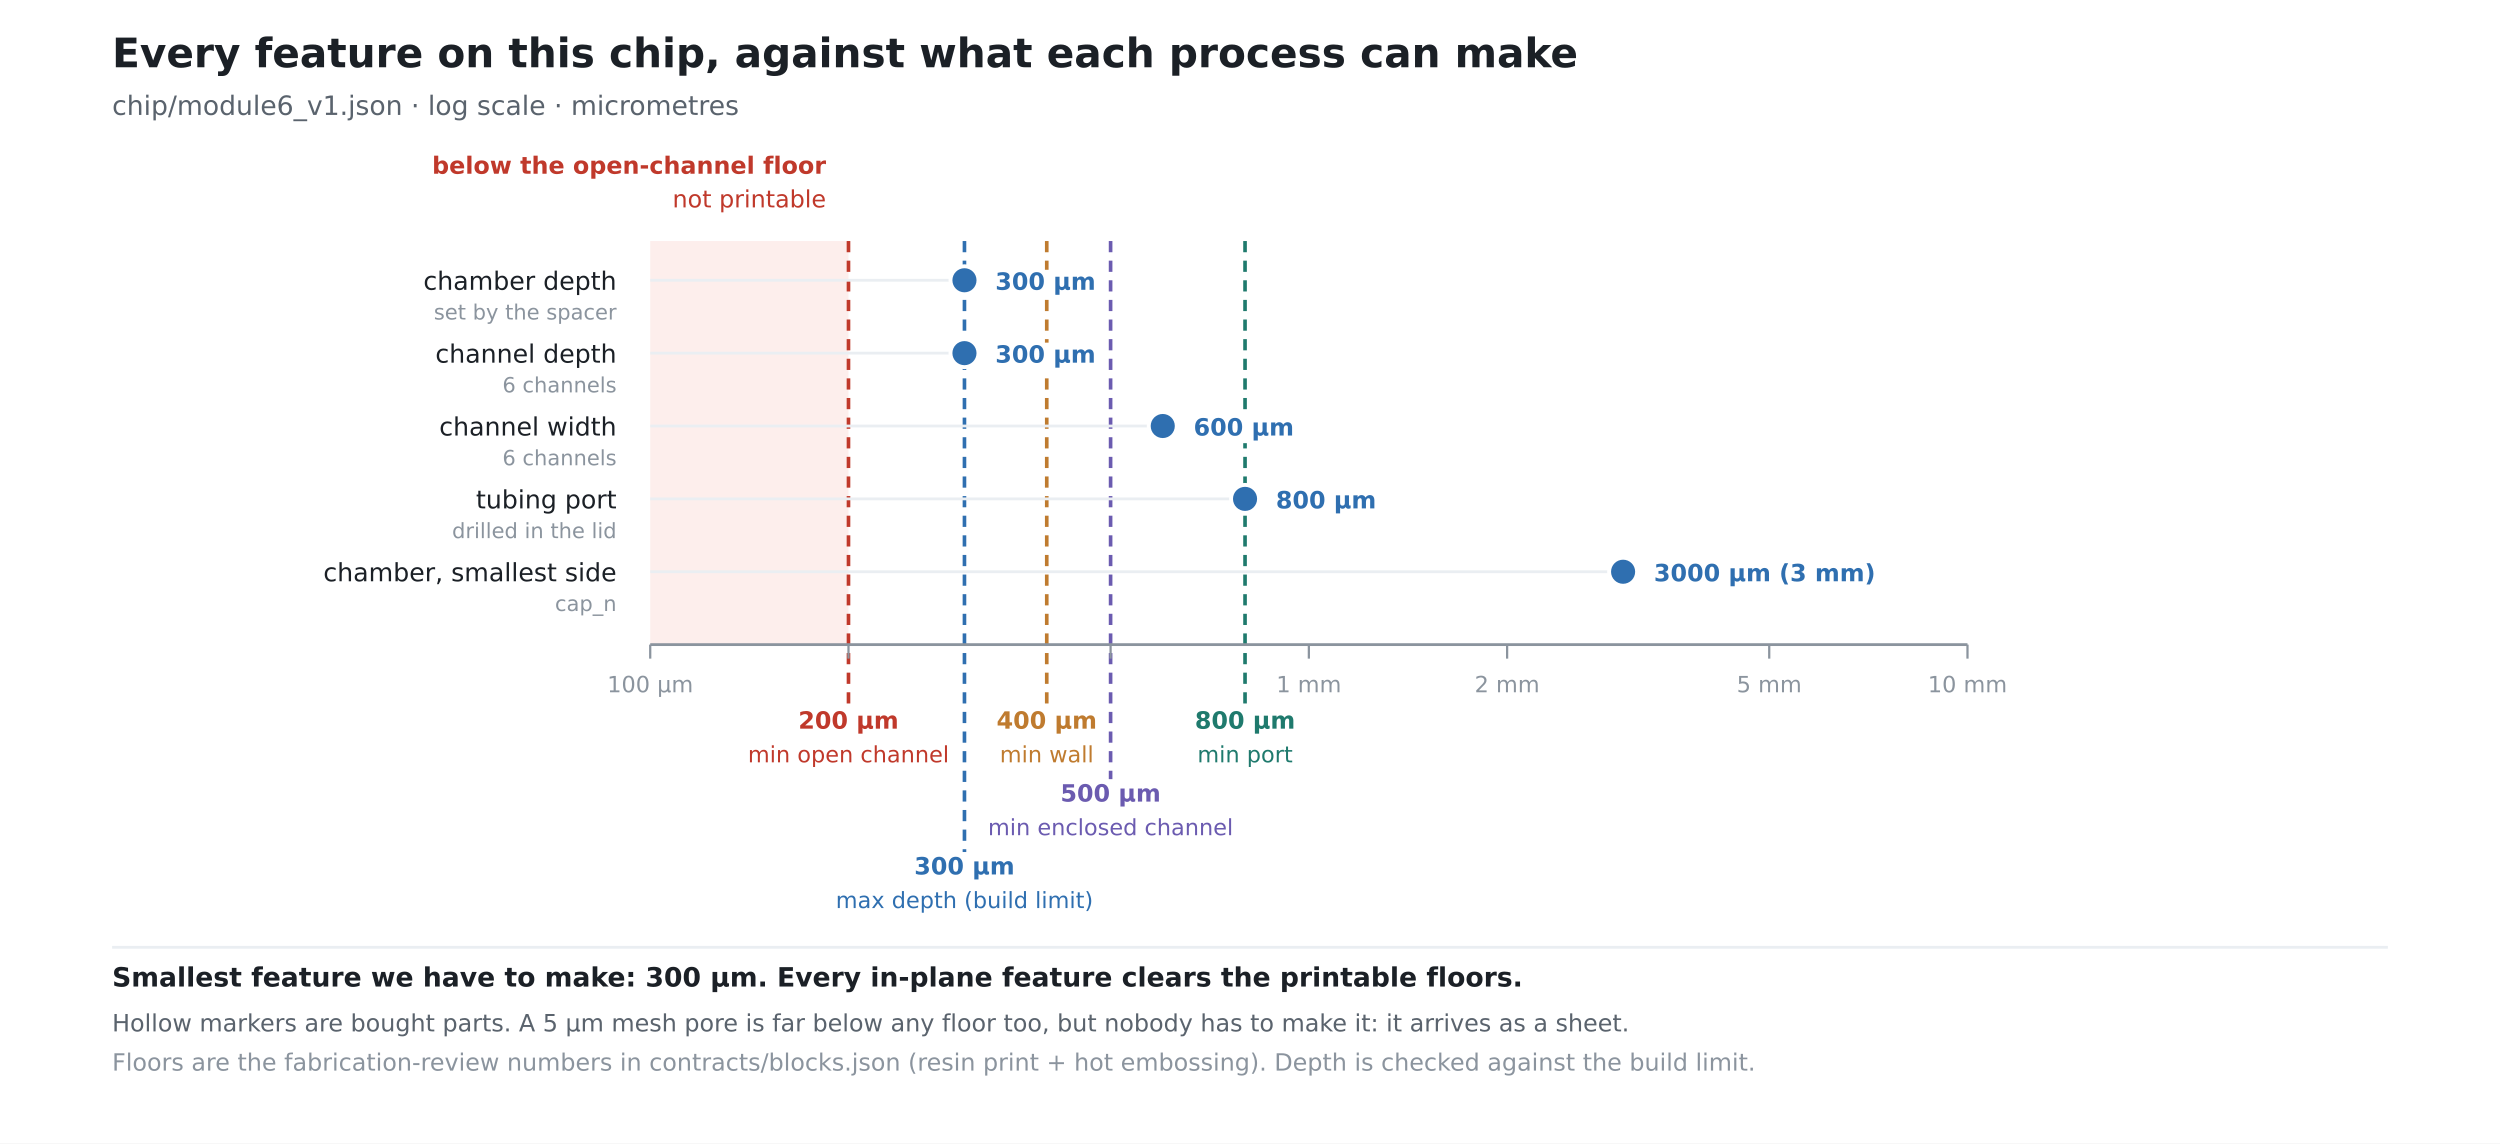
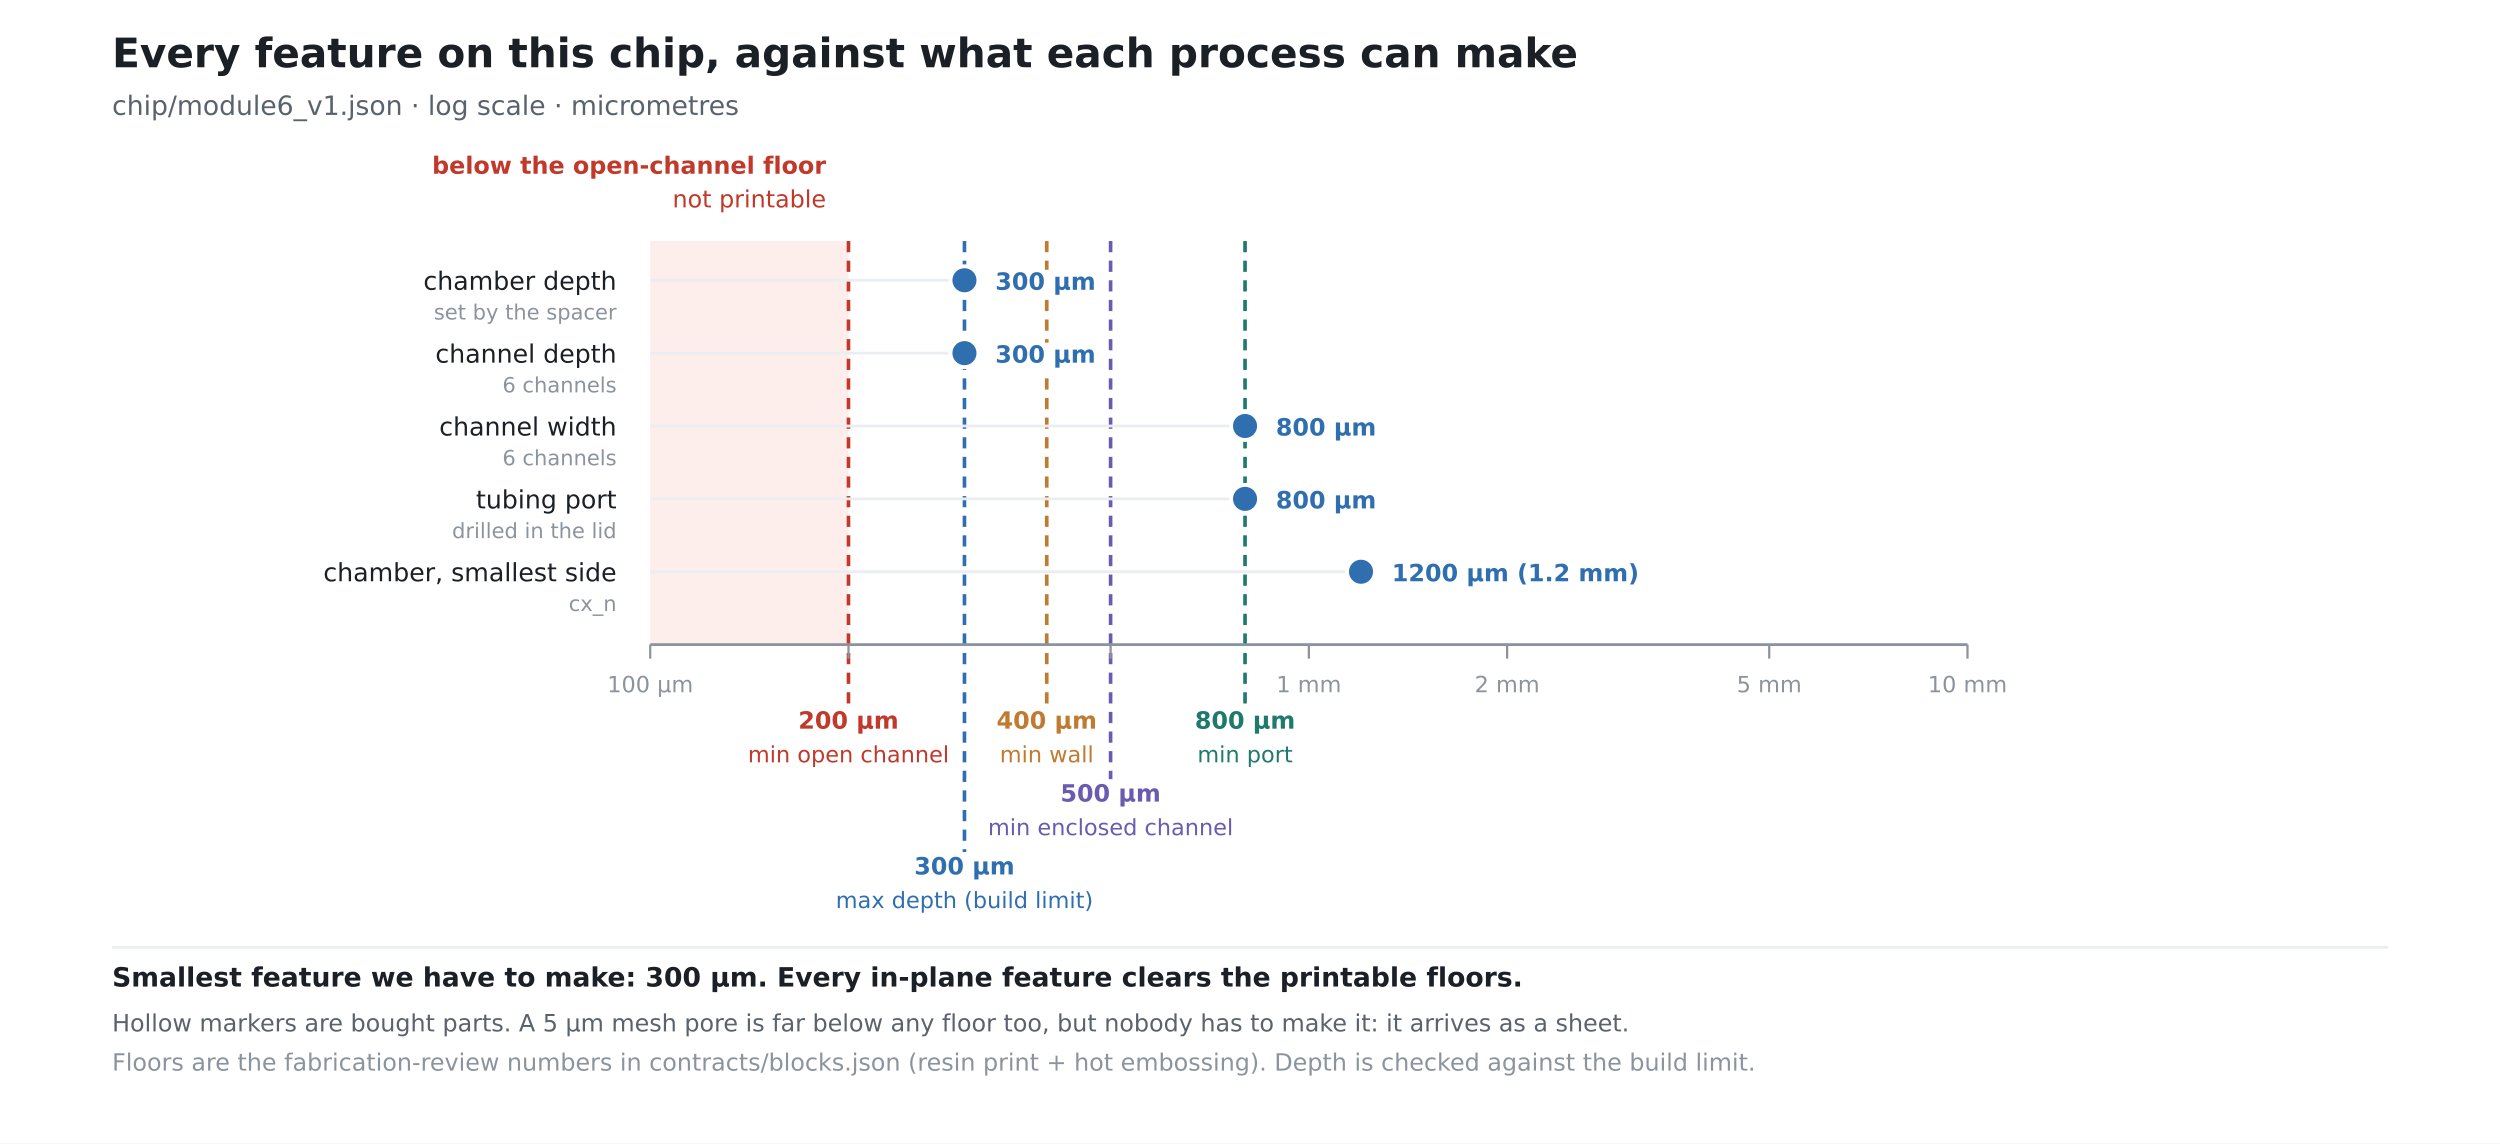
<svg xmlns="http://www.w3.org/2000/svg" width="892" height="408" viewBox="0 0 892 408" role="img" aria-label="module6_v1: feature sizes against the process floors">
  <rect width="892" height="408" fill="#ffffff" />
  <text x="40" y="24" font-family="DejaVu Sans, Helvetica, Arial, sans-serif" font-size="14.5" fill="#1b2026" text-anchor="start" font-weight="bold">Every feature on this chip, against what each process can make</text>
  <text x="40" y="41" font-family="DejaVu Sans, Helvetica, Arial, sans-serif" font-size="9.5" fill="#5a636d" text-anchor="start">chip/module6_v1.json   ·   log scale   ·   micrometres</text>
  <rect x="232" y="86" width="70.74" height="144" fill="#fdeeec" stroke="none" />
  <text x="294.74" y="62" font-family="DejaVu Sans, Helvetica, Arial, sans-serif" font-size="8.5" fill="#c0392b" text-anchor="end" font-weight="bold">below the open-channel floor</text>
  <text x="294.74" y="74" font-family="DejaVu Sans, Helvetica, Arial, sans-serif" font-size="8.5" fill="#c0392b" text-anchor="end">not printable</text>
  <line x1="302.74" y1="86" x2="302.74" y2="252" stroke="#c0392b" stroke-width="1.3" stroke-dasharray="4 3" />
  <text x="302.74" y="260" font-family="DejaVu Sans, Helvetica, Arial, sans-serif" font-size="8.5" fill="#c0392b" text-anchor="middle" font-weight="bold">200 µm</text>
  <text x="302.74" y="272" font-family="DejaVu Sans, Helvetica, Arial, sans-serif" font-size="8" fill="#c0392b" text-anchor="middle">min open channel</text>
  <line x1="373.48" y1="86" x2="373.48" y2="252" stroke="#bf7b2f" stroke-width="1.3" stroke-dasharray="4 3" />
  <text x="373.48" y="260" font-family="DejaVu Sans, Helvetica, Arial, sans-serif" font-size="8.5" fill="#bf7b2f" text-anchor="middle" font-weight="bold">400 µm</text>
  <text x="373.48" y="272" font-family="DejaVu Sans, Helvetica, Arial, sans-serif" font-size="8" fill="#bf7b2f" text-anchor="middle">min wall</text>
  <line x1="396.26" y1="86" x2="396.26" y2="278" stroke="#6b5bb0" stroke-width="1.3" stroke-dasharray="4 3" />
  <text x="396.26" y="286" font-family="DejaVu Sans, Helvetica, Arial, sans-serif" font-size="8.5" fill="#6b5bb0" text-anchor="middle" font-weight="bold">500 µm</text>
  <text x="396.26" y="298" font-family="DejaVu Sans, Helvetica, Arial, sans-serif" font-size="8" fill="#6b5bb0" text-anchor="middle">min enclosed channel</text>
  <line x1="444.23" y1="86" x2="444.23" y2="252" stroke="#1f7a6d" stroke-width="1.3" stroke-dasharray="4 3" />
  <text x="444.23" y="260" font-family="DejaVu Sans, Helvetica, Arial, sans-serif" font-size="8.5" fill="#1f7a6d" text-anchor="middle" font-weight="bold">800 µm</text>
  <text x="444.23" y="272" font-family="DejaVu Sans, Helvetica, Arial, sans-serif" font-size="8" fill="#1f7a6d" text-anchor="middle">min port</text>
  <line x1="344.12" y1="86" x2="344.12" y2="304" stroke="#2f6fb0" stroke-width="1.3" stroke-dasharray="4 3" />
  <text x="344.12" y="312" font-family="DejaVu Sans, Helvetica, Arial, sans-serif" font-size="8.5" fill="#2f6fb0" text-anchor="middle" font-weight="bold">300 µm</text>
  <text x="344.12" y="324" font-family="DejaVu Sans, Helvetica, Arial, sans-serif" font-size="8" fill="#2f6fb0" text-anchor="middle">max depth (build limit)</text>
  <line x1="232" y1="230" x2="232" y2="235" stroke="#8b949e" stroke-width="0.8" />
  <text x="232" y="247" font-family="DejaVu Sans, Helvetica, Arial, sans-serif" font-size="8" fill="#8b949e" text-anchor="middle">100 µm</text>
  <line x1="302.74" y1="230" x2="302.74" y2="235" stroke="#8b949e" stroke-width="0.8" />
  <line x1="396.26" y1="230" x2="396.26" y2="235" stroke="#8b949e" stroke-width="0.8" />
  <line x1="467" y1="230" x2="467" y2="235" stroke="#8b949e" stroke-width="0.8" />
  <text x="467" y="247" font-family="DejaVu Sans, Helvetica, Arial, sans-serif" font-size="8" fill="#8b949e" text-anchor="middle">1 mm</text>
  <line x1="537.74" y1="230" x2="537.74" y2="235" stroke="#8b949e" stroke-width="0.8" />
  <text x="537.74" y="247" font-family="DejaVu Sans, Helvetica, Arial, sans-serif" font-size="8" fill="#8b949e" text-anchor="middle">2 mm</text>
  <line x1="631.26" y1="230" x2="631.26" y2="235" stroke="#8b949e" stroke-width="0.8" />
  <text x="631.26" y="247" font-family="DejaVu Sans, Helvetica, Arial, sans-serif" font-size="8" fill="#8b949e" text-anchor="middle">5 mm</text>
  <line x1="702" y1="230" x2="702" y2="235" stroke="#8b949e" stroke-width="0.8" />
  <text x="702" y="247" font-family="DejaVu Sans, Helvetica, Arial, sans-serif" font-size="8" fill="#8b949e" text-anchor="middle">10 mm</text>
  <line x1="232" y1="230" x2="702" y2="230" stroke="#8b949e" stroke-width="1" />
  <line x1="232" y1="100" x2="344.12" y2="100" stroke="#eaeef2" stroke-width="1" />
  <circle cx="344.12" cy="100" r="5" fill="#2f6fb0" stroke="#ffffff" stroke-width="1.4" />
  <text x="220" y="103.4" font-family="DejaVu Sans, Helvetica, Arial, sans-serif" font-size="9" fill="#1b2026" text-anchor="end">chamber depth</text>
  <text x="220" y="114" font-family="DejaVu Sans, Helvetica, Arial, sans-serif" font-size="7.5" fill="#8b949e" text-anchor="end">set by the spacer</text>
  <rect x="353.12" y="96.26" width="32.56" height="9.86" fill="#ffffff" stroke="none" />
  <text x="355.12" y="103.4" font-family="DejaVu Sans, Helvetica, Arial, sans-serif" font-size="8.5" fill="#2f6fb0" text-anchor="start" font-weight="bold">300 µm</text>
  <line x1="232" y1="126" x2="344.12" y2="126" stroke="#eaeef2" stroke-width="1" />
  <circle cx="344.12" cy="126" r="5" fill="#2f6fb0" stroke="#ffffff" stroke-width="1.4" />
  <text x="220" y="129.4" font-family="DejaVu Sans, Helvetica, Arial, sans-serif" font-size="9" fill="#1b2026" text-anchor="end">channel depth</text>
  <text x="220" y="140" font-family="DejaVu Sans, Helvetica, Arial, sans-serif" font-size="7.5" fill="#8b949e" text-anchor="end">6 channels</text>
  <rect x="353.12" y="122.26" width="32.56" height="9.86" fill="#ffffff" stroke="none" />
  <text x="355.12" y="129.4" font-family="DejaVu Sans, Helvetica, Arial, sans-serif" font-size="8.5" fill="#2f6fb0" text-anchor="start" font-weight="bold">300 µm</text>
-   <line x1="232" y1="152" x2="414.87" y2="152" stroke="#eaeef2" stroke-width="1" />
-   <circle cx="414.87" cy="152" r="5" fill="#2f6fb0" stroke="#ffffff" stroke-width="1.4" />
+   <line x1="232" y1="152" x2="444.23" y2="152" stroke="#eaeef2" stroke-width="1" />
+   <circle cx="444.23" cy="152" r="5" fill="#2f6fb0" stroke="#ffffff" stroke-width="1.4" />
  <text x="220" y="155.4" font-family="DejaVu Sans, Helvetica, Arial, sans-serif" font-size="9" fill="#1b2026" text-anchor="end">channel width</text>
  <text x="220" y="166" font-family="DejaVu Sans, Helvetica, Arial, sans-serif" font-size="7.5" fill="#8b949e" text-anchor="end">6 channels</text>
-   <rect x="423.87" y="148.26" width="32.56" height="9.86" fill="#ffffff" stroke="none" />
-   <text x="425.87" y="155.4" font-family="DejaVu Sans, Helvetica, Arial, sans-serif" font-size="8.5" fill="#2f6fb0" text-anchor="start" font-weight="bold">600 µm</text>
+   <rect x="453.23" y="148.26" width="32.56" height="9.86" fill="#ffffff" stroke="none" />
+   <text x="455.23" y="155.4" font-family="DejaVu Sans, Helvetica, Arial, sans-serif" font-size="8.5" fill="#2f6fb0" text-anchor="start" font-weight="bold">800 µm</text>
  <line x1="232" y1="178" x2="444.23" y2="178" stroke="#eaeef2" stroke-width="1" />
  <circle cx="444.23" cy="178" r="5" fill="#2f6fb0" stroke="#ffffff" stroke-width="1.4" />
  <text x="220" y="181.4" font-family="DejaVu Sans, Helvetica, Arial, sans-serif" font-size="9" fill="#1b2026" text-anchor="end">tubing port</text>
  <text x="220" y="192" font-family="DejaVu Sans, Helvetica, Arial, sans-serif" font-size="7.5" fill="#8b949e" text-anchor="end">drilled in the lid</text>
  <rect x="453.23" y="174.26" width="32.56" height="9.86" fill="#ffffff" stroke="none" />
  <text x="455.23" y="181.4" font-family="DejaVu Sans, Helvetica, Arial, sans-serif" font-size="8.5" fill="#2f6fb0" text-anchor="start" font-weight="bold">800 µm</text>
-   <line x1="232" y1="204" x2="579.12" y2="204" stroke="#eaeef2" stroke-width="1" />
-   <circle cx="579.12" cy="204" r="5" fill="#2f6fb0" stroke="#ffffff" stroke-width="1.4" />
+   <line x1="232" y1="204" x2="485.61" y2="204" stroke="#eaeef2" stroke-width="1" />
+   <circle cx="485.61" cy="204" r="5" fill="#2f6fb0" stroke="#ffffff" stroke-width="1.4" />
  <text x="220" y="207.4" font-family="DejaVu Sans, Helvetica, Arial, sans-serif" font-size="9" fill="#1b2026" text-anchor="end">chamber, smallest side</text>
-   <text x="220" y="218" font-family="DejaVu Sans, Helvetica, Arial, sans-serif" font-size="7.5" fill="#8b949e" text-anchor="end">cap_n</text>
-   <rect x="588.12" y="200.26" width="75.4" height="9.86" fill="#ffffff" stroke="none" />
-   <text x="590.12" y="207.4" font-family="DejaVu Sans, Helvetica, Arial, sans-serif" font-size="8.5" fill="#2f6fb0" text-anchor="start" font-weight="bold">3000 µm  (3 mm)</text>
+   <text x="220" y="218" font-family="DejaVu Sans, Helvetica, Arial, sans-serif" font-size="7.5" fill="#8b949e" text-anchor="end">cx_n</text>
+   <rect x="494.61" y="200.26" width="84.92" height="9.86" fill="#ffffff" stroke="none" />
+   <text x="496.61" y="207.4" font-family="DejaVu Sans, Helvetica, Arial, sans-serif" font-size="8.5" fill="#2f6fb0" text-anchor="start" font-weight="bold">1200 µm  (1.2 mm)</text>
  <line x1="40" y1="338" x2="852" y2="338" stroke="#eaeef2" stroke-width="1" />
  <text x="40" y="352" font-family="DejaVu Sans, Helvetica, Arial, sans-serif" font-size="9.5" fill="#1b2026" text-anchor="start" font-weight="bold">Smallest feature we have to make: 300 µm. Every in-plane feature clears the printable floors.</text>
  <text x="40" y="368" font-family="DejaVu Sans, Helvetica, Arial, sans-serif" font-size="8.5" fill="#5a636d" text-anchor="start">Hollow markers are bought parts. A 5 µm mesh pore is far below any floor too, but nobody has to make it: it arrives as a sheet.</text>
  <text x="40" y="382" font-family="DejaVu Sans, Helvetica, Arial, sans-serif" font-size="8.5" fill="#8b949e" text-anchor="start">Floors are the fabrication-review numbers in contracts/blocks.json (resin print + hot embossing). Depth is checked against the build limit.</text>
</svg>
